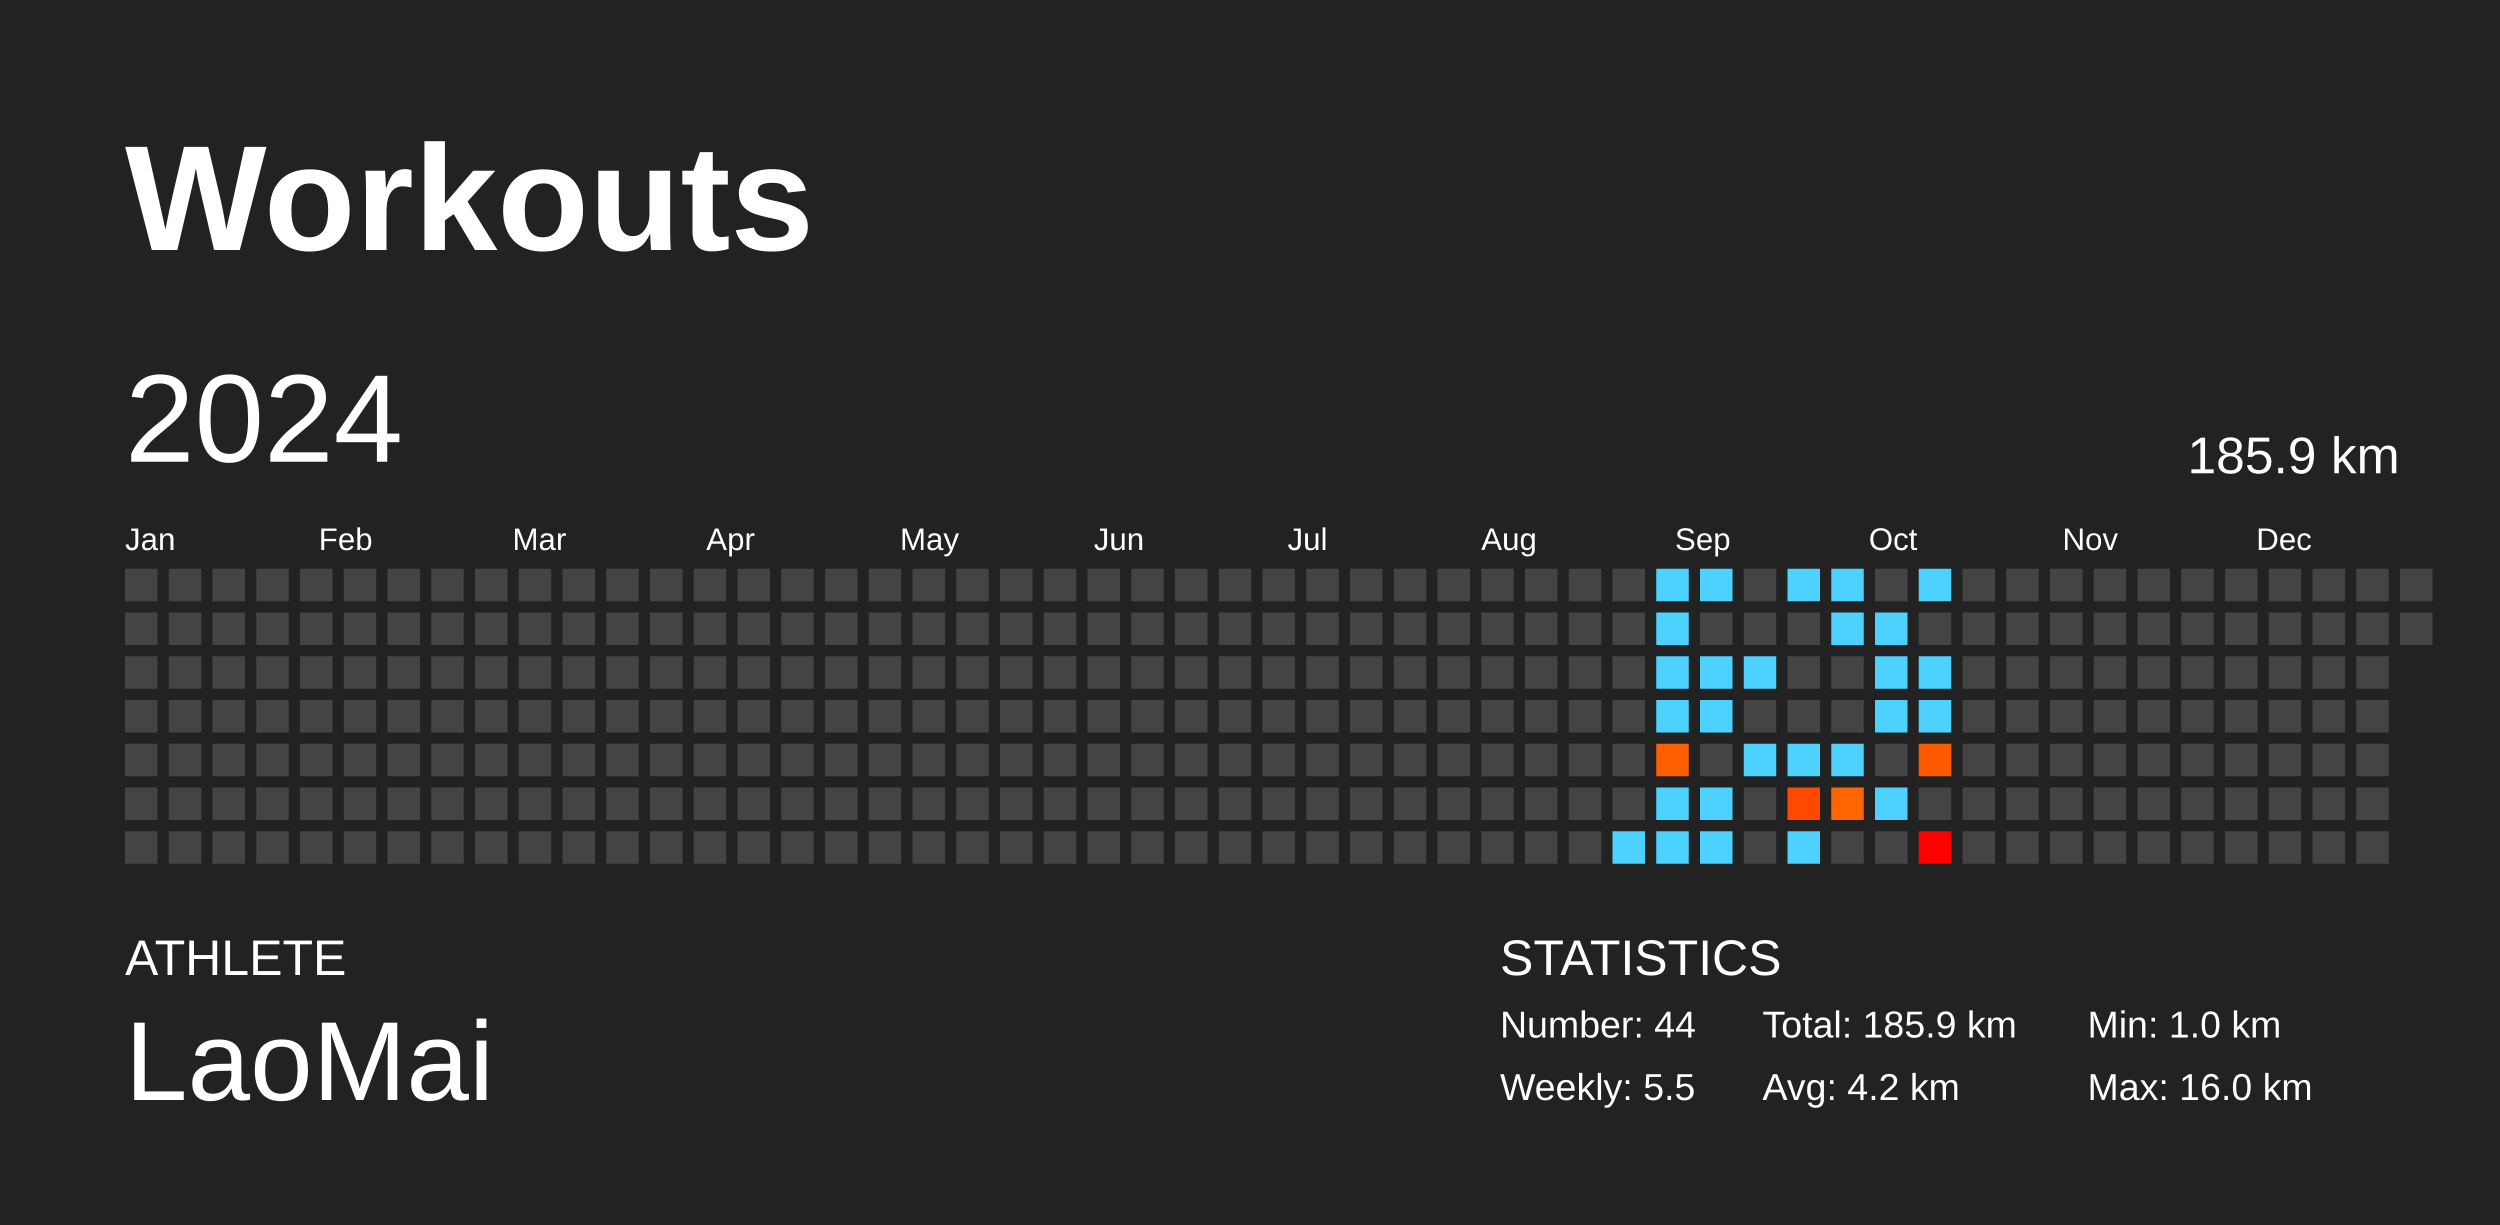
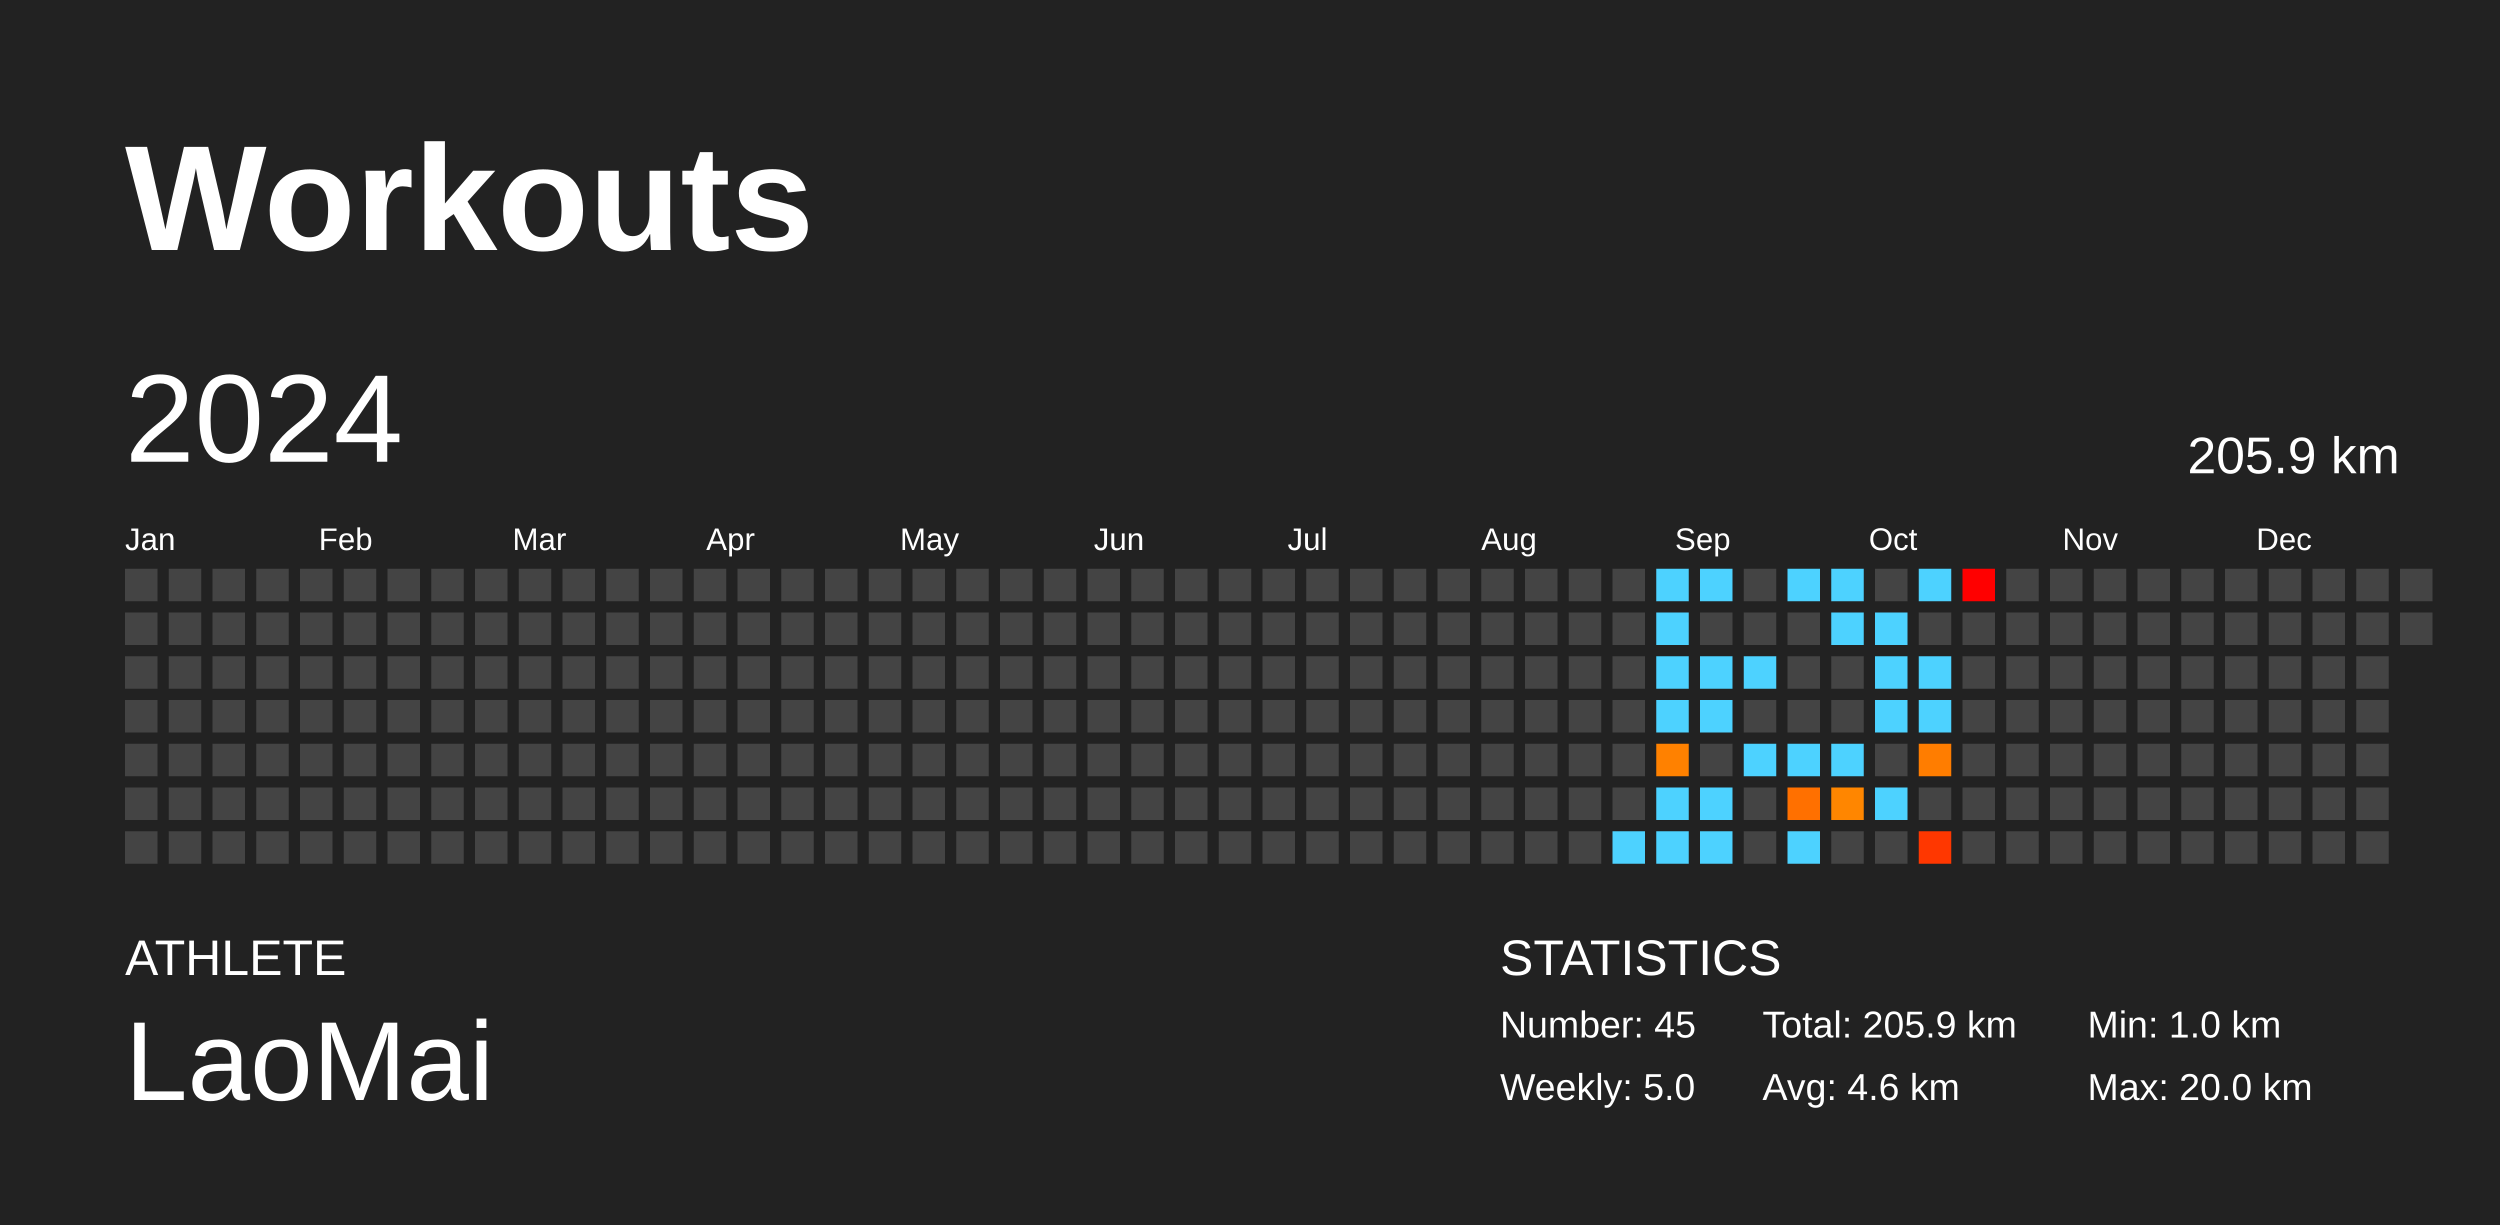
<svg xmlns="http://www.w3.org/2000/svg" baseProfile="full" height="98mm" version="1.1" viewBox="0,0,200,98" width="200mm">
  <defs />
  <rect fill="#222222" height="98" width="200" x="0" y="0" />
  <text fill="#FFFFFF" style="font-size:12px; font-family:Arial; font-weight:bold;" x="10" y="20">Workouts</text>
  <text fill="#FFFFFF" style="font-size:4px; font-family:Arial" x="10" y="78">ATHLETE</text>
  <text fill="#FFFFFF" style="font-size:9px; font-family:Arial" x="10" y="88">LaoMai</text>
  <text fill="#FFFFFF" style="font-size:4px; font-family:Arial" x="120" y="78">STATISTICS</text>
-   <text fill="#FFFFFF" style="font-size:3px; font-family:Arial" x="120" y="83">Number: 44</text>
-   <text fill="#FFFFFF" style="font-size:3px; font-family:Arial" x="120" y="88">Weekly: 5.5</text>
-   <text fill="#FFFFFF" style="font-size:3px; font-family:Arial" x="141" y="83">Total: 185.9 km</text>
-   <text fill="#FFFFFF" style="font-size:3px; font-family:Arial" x="141" y="88">Avg: 4.2 km</text>
+   <text fill="#FFFFFF" style="font-size:3px; font-family:Arial" x="120" y="83">Number: 45</text>
+   <text fill="#FFFFFF" style="font-size:3px; font-family:Arial" x="120" y="88">Weekly: 5.0</text>
+   <text fill="#FFFFFF" style="font-size:3px; font-family:Arial" x="141" y="83">Total: 205.9 km</text>
+   <text fill="#FFFFFF" style="font-size:3px; font-family:Arial" x="141" y="88">Avg: 4.6 km</text>
  <text fill="#FFFFFF" style="font-size:3px; font-family:Arial" x="167" y="83">Min: 1.0 km</text>
-   <text fill="#FFFFFF" style="font-size:3px; font-family:Arial" x="167" y="88">Max: 16.0 km</text>
+   <text fill="#FFFFFF" style="font-size:3px; font-family:Arial" x="167" y="88">Max: 20.0 km</text>
  <text dominant-baseline="hanging" fill="#FFFFFF" style="font-size:10.0px; font-family:Arial;" x="10" y="30">2024</text>
-   <text dominant-baseline="hanging" fill="#FFFFFF" style="font-size:4.125px; font-family:Arial;" x="175" y="35">185.9 km</text>
+   <text dominant-baseline="hanging" fill="#FFFFFF" style="font-size:4.125px; font-family:Arial;" x="175" y="35">205.9 km</text>
  <text fill="#FFFFFF" style="font-size:2.5px; font-family:Arial" x="10.0" y="44">Jan</text>
  <text fill="#FFFFFF" style="font-size:2.5px; font-family:Arial" x="25.5" y="44">Feb</text>
  <text fill="#FFFFFF" style="font-size:2.5px; font-family:Arial" x="41.0" y="44">Mar</text>
  <text fill="#FFFFFF" style="font-size:2.5px; font-family:Arial" x="56.5" y="44">Apr</text>
  <text fill="#FFFFFF" style="font-size:2.5px; font-family:Arial" x="72.0" y="44">May</text>
  <text fill="#FFFFFF" style="font-size:2.5px; font-family:Arial" x="87.5" y="44">Jun</text>
  <text fill="#FFFFFF" style="font-size:2.5px; font-family:Arial" x="103.0" y="44">Jul</text>
  <text fill="#FFFFFF" style="font-size:2.5px; font-family:Arial" x="118.5" y="44">Aug</text>
  <text fill="#FFFFFF" style="font-size:2.5px; font-family:Arial" x="134.0" y="44">Sep</text>
  <text fill="#FFFFFF" style="font-size:2.5px; font-family:Arial" x="149.5" y="44">Oct</text>
  <text fill="#FFFFFF" style="font-size:2.5px; font-family:Arial" x="165.0" y="44">Nov</text>
  <text fill="#FFFFFF" style="font-size:2.5px; font-family:Arial" x="180.5" y="44">Dec</text>
  <rect fill="#444444" height="2.6" width="2.6" x="10.0" y="45.5" />
  <rect fill="#444444" height="2.6" width="2.6" x="10.0" y="49.0" />
  <rect fill="#444444" height="2.6" width="2.6" x="10.0" y="52.5" />
  <rect fill="#444444" height="2.6" width="2.6" x="10.0" y="56.0" />
  <rect fill="#444444" height="2.6" width="2.6" x="10.0" y="59.5" />
  <rect fill="#444444" height="2.6" width="2.6" x="10.0" y="63.0" />
  <rect fill="#444444" height="2.6" width="2.6" x="10.0" y="66.5" />
  <rect fill="#444444" height="2.6" width="2.6" x="13.5" y="45.5" />
  <rect fill="#444444" height="2.6" width="2.6" x="13.5" y="49.0" />
  <rect fill="#444444" height="2.6" width="2.6" x="13.5" y="52.5" />
  <rect fill="#444444" height="2.6" width="2.6" x="13.5" y="56.0" />
  <rect fill="#444444" height="2.6" width="2.6" x="13.5" y="59.5" />
  <rect fill="#444444" height="2.6" width="2.6" x="13.5" y="63.0" />
  <rect fill="#444444" height="2.6" width="2.6" x="13.5" y="66.5" />
  <rect fill="#444444" height="2.6" width="2.6" x="17.0" y="45.5" />
  <rect fill="#444444" height="2.6" width="2.6" x="17.0" y="49.0" />
  <rect fill="#444444" height="2.6" width="2.6" x="17.0" y="52.5" />
  <rect fill="#444444" height="2.6" width="2.6" x="17.0" y="56.0" />
  <rect fill="#444444" height="2.6" width="2.6" x="17.0" y="59.5" />
  <rect fill="#444444" height="2.6" width="2.6" x="17.0" y="63.0" />
  <rect fill="#444444" height="2.6" width="2.6" x="17.0" y="66.5" />
  <rect fill="#444444" height="2.6" width="2.6" x="20.5" y="45.5" />
  <rect fill="#444444" height="2.6" width="2.6" x="20.5" y="49.0" />
  <rect fill="#444444" height="2.6" width="2.6" x="20.5" y="52.5" />
  <rect fill="#444444" height="2.6" width="2.6" x="20.5" y="56.0" />
  <rect fill="#444444" height="2.6" width="2.6" x="20.5" y="59.5" />
  <rect fill="#444444" height="2.6" width="2.6" x="20.5" y="63.0" />
  <rect fill="#444444" height="2.6" width="2.6" x="20.5" y="66.5" />
  <rect fill="#444444" height="2.6" width="2.6" x="24.0" y="45.5" />
  <rect fill="#444444" height="2.6" width="2.6" x="24.0" y="49.0" />
  <rect fill="#444444" height="2.6" width="2.6" x="24.0" y="52.5" />
  <rect fill="#444444" height="2.6" width="2.6" x="24.0" y="56.0" />
  <rect fill="#444444" height="2.6" width="2.6" x="24.0" y="59.5" />
  <rect fill="#444444" height="2.6" width="2.6" x="24.0" y="63.0" />
  <rect fill="#444444" height="2.6" width="2.6" x="24.0" y="66.5" />
  <rect fill="#444444" height="2.6" width="2.6" x="27.5" y="45.5" />
  <rect fill="#444444" height="2.6" width="2.6" x="27.5" y="49.0" />
  <rect fill="#444444" height="2.6" width="2.6" x="27.5" y="52.5" />
  <rect fill="#444444" height="2.6" width="2.6" x="27.5" y="56.0" />
  <rect fill="#444444" height="2.6" width="2.6" x="27.5" y="59.5" />
  <rect fill="#444444" height="2.6" width="2.6" x="27.5" y="63.0" />
  <rect fill="#444444" height="2.6" width="2.6" x="27.5" y="66.5" />
  <rect fill="#444444" height="2.6" width="2.6" x="31.0" y="45.5" />
  <rect fill="#444444" height="2.6" width="2.6" x="31.0" y="49.0" />
  <rect fill="#444444" height="2.6" width="2.6" x="31.0" y="52.5" />
  <rect fill="#444444" height="2.6" width="2.6" x="31.0" y="56.0" />
  <rect fill="#444444" height="2.6" width="2.6" x="31.0" y="59.5" />
  <rect fill="#444444" height="2.6" width="2.6" x="31.0" y="63.0" />
  <rect fill="#444444" height="2.6" width="2.6" x="31.0" y="66.5" />
  <rect fill="#444444" height="2.6" width="2.6" x="34.5" y="45.5" />
  <rect fill="#444444" height="2.6" width="2.6" x="34.5" y="49.0" />
  <rect fill="#444444" height="2.6" width="2.6" x="34.5" y="52.5" />
  <rect fill="#444444" height="2.6" width="2.6" x="34.5" y="56.0" />
  <rect fill="#444444" height="2.6" width="2.6" x="34.5" y="59.5" />
  <rect fill="#444444" height="2.6" width="2.6" x="34.5" y="63.0" />
  <rect fill="#444444" height="2.6" width="2.6" x="34.5" y="66.5" />
  <rect fill="#444444" height="2.6" width="2.6" x="38.0" y="45.5" />
  <rect fill="#444444" height="2.6" width="2.6" x="38.0" y="49.0" />
  <rect fill="#444444" height="2.6" width="2.6" x="38.0" y="52.5" />
  <rect fill="#444444" height="2.6" width="2.6" x="38.0" y="56.0" />
  <rect fill="#444444" height="2.6" width="2.6" x="38.0" y="59.5" />
  <rect fill="#444444" height="2.6" width="2.6" x="38.0" y="63.0" />
  <rect fill="#444444" height="2.6" width="2.6" x="38.0" y="66.5" />
  <rect fill="#444444" height="2.6" width="2.6" x="41.5" y="45.5" />
  <rect fill="#444444" height="2.6" width="2.6" x="41.5" y="49.0" />
  <rect fill="#444444" height="2.6" width="2.6" x="41.5" y="52.5" />
  <rect fill="#444444" height="2.6" width="2.6" x="41.5" y="56.0" />
  <rect fill="#444444" height="2.6" width="2.6" x="41.5" y="59.5" />
  <rect fill="#444444" height="2.6" width="2.6" x="41.5" y="63.0" />
  <rect fill="#444444" height="2.6" width="2.6" x="41.5" y="66.5" />
  <rect fill="#444444" height="2.6" width="2.6" x="45.0" y="45.5" />
  <rect fill="#444444" height="2.6" width="2.6" x="45.0" y="49.0" />
  <rect fill="#444444" height="2.6" width="2.6" x="45.0" y="52.5" />
  <rect fill="#444444" height="2.6" width="2.6" x="45.0" y="56.0" />
  <rect fill="#444444" height="2.6" width="2.6" x="45.0" y="59.5" />
  <rect fill="#444444" height="2.6" width="2.6" x="45.0" y="63.0" />
  <rect fill="#444444" height="2.6" width="2.6" x="45.0" y="66.5" />
  <rect fill="#444444" height="2.6" width="2.6" x="48.5" y="45.5" />
  <rect fill="#444444" height="2.6" width="2.6" x="48.5" y="49.0" />
  <rect fill="#444444" height="2.6" width="2.6" x="48.5" y="52.5" />
  <rect fill="#444444" height="2.6" width="2.6" x="48.5" y="56.0" />
  <rect fill="#444444" height="2.6" width="2.6" x="48.5" y="59.5" />
  <rect fill="#444444" height="2.6" width="2.6" x="48.5" y="63.0" />
  <rect fill="#444444" height="2.6" width="2.6" x="48.5" y="66.5" />
  <rect fill="#444444" height="2.6" width="2.6" x="52.0" y="45.5" />
  <rect fill="#444444" height="2.6" width="2.6" x="52.0" y="49.0" />
  <rect fill="#444444" height="2.6" width="2.6" x="52.0" y="52.5" />
  <rect fill="#444444" height="2.6" width="2.6" x="52.0" y="56.0" />
  <rect fill="#444444" height="2.6" width="2.6" x="52.0" y="59.5" />
  <rect fill="#444444" height="2.6" width="2.6" x="52.0" y="63.0" />
  <rect fill="#444444" height="2.6" width="2.6" x="52.0" y="66.5" />
  <rect fill="#444444" height="2.6" width="2.6" x="55.5" y="45.5" />
  <rect fill="#444444" height="2.6" width="2.6" x="55.5" y="49.0" />
  <rect fill="#444444" height="2.6" width="2.6" x="55.5" y="52.5" />
  <rect fill="#444444" height="2.6" width="2.6" x="55.5" y="56.0" />
  <rect fill="#444444" height="2.6" width="2.6" x="55.5" y="59.5" />
  <rect fill="#444444" height="2.6" width="2.6" x="55.5" y="63.0" />
  <rect fill="#444444" height="2.6" width="2.6" x="55.5" y="66.5" />
  <rect fill="#444444" height="2.6" width="2.6" x="59.0" y="45.5" />
  <rect fill="#444444" height="2.6" width="2.6" x="59.0" y="49.0" />
  <rect fill="#444444" height="2.6" width="2.6" x="59.0" y="52.5" />
  <rect fill="#444444" height="2.6" width="2.6" x="59.0" y="56.0" />
  <rect fill="#444444" height="2.6" width="2.6" x="59.0" y="59.5" />
  <rect fill="#444444" height="2.6" width="2.6" x="59.0" y="63.0" />
  <rect fill="#444444" height="2.6" width="2.6" x="59.0" y="66.5" />
  <rect fill="#444444" height="2.6" width="2.6" x="62.5" y="45.5" />
  <rect fill="#444444" height="2.6" width="2.6" x="62.5" y="49.0" />
  <rect fill="#444444" height="2.6" width="2.6" x="62.5" y="52.5" />
  <rect fill="#444444" height="2.6" width="2.6" x="62.5" y="56.0" />
  <rect fill="#444444" height="2.6" width="2.6" x="62.5" y="59.5" />
  <rect fill="#444444" height="2.6" width="2.6" x="62.5" y="63.0" />
  <rect fill="#444444" height="2.6" width="2.6" x="62.5" y="66.5" />
  <rect fill="#444444" height="2.6" width="2.6" x="66.0" y="45.5" />
  <rect fill="#444444" height="2.6" width="2.6" x="66.0" y="49.0" />
  <rect fill="#444444" height="2.6" width="2.6" x="66.0" y="52.5" />
  <rect fill="#444444" height="2.6" width="2.6" x="66.0" y="56.0" />
  <rect fill="#444444" height="2.6" width="2.6" x="66.0" y="59.5" />
  <rect fill="#444444" height="2.6" width="2.6" x="66.0" y="63.0" />
  <rect fill="#444444" height="2.6" width="2.6" x="66.0" y="66.5" />
  <rect fill="#444444" height="2.6" width="2.6" x="69.5" y="45.5" />
  <rect fill="#444444" height="2.6" width="2.6" x="69.5" y="49.0" />
  <rect fill="#444444" height="2.6" width="2.6" x="69.5" y="52.5" />
  <rect fill="#444444" height="2.6" width="2.6" x="69.5" y="56.0" />
  <rect fill="#444444" height="2.6" width="2.6" x="69.5" y="59.5" />
  <rect fill="#444444" height="2.6" width="2.6" x="69.5" y="63.0" />
  <rect fill="#444444" height="2.6" width="2.6" x="69.5" y="66.5" />
  <rect fill="#444444" height="2.6" width="2.6" x="73.0" y="45.5" />
  <rect fill="#444444" height="2.6" width="2.6" x="73.0" y="49.0" />
  <rect fill="#444444" height="2.6" width="2.6" x="73.0" y="52.5" />
  <rect fill="#444444" height="2.6" width="2.6" x="73.0" y="56.0" />
  <rect fill="#444444" height="2.6" width="2.6" x="73.0" y="59.5" />
  <rect fill="#444444" height="2.6" width="2.6" x="73.0" y="63.0" />
  <rect fill="#444444" height="2.6" width="2.6" x="73.0" y="66.5" />
  <rect fill="#444444" height="2.6" width="2.6" x="76.5" y="45.5" />
  <rect fill="#444444" height="2.6" width="2.6" x="76.5" y="49.0" />
  <rect fill="#444444" height="2.6" width="2.6" x="76.5" y="52.5" />
  <rect fill="#444444" height="2.6" width="2.6" x="76.5" y="56.0" />
  <rect fill="#444444" height="2.6" width="2.6" x="76.5" y="59.5" />
  <rect fill="#444444" height="2.6" width="2.6" x="76.5" y="63.0" />
  <rect fill="#444444" height="2.6" width="2.6" x="76.5" y="66.5" />
  <rect fill="#444444" height="2.6" width="2.6" x="80.0" y="45.5" />
  <rect fill="#444444" height="2.6" width="2.6" x="80.0" y="49.0" />
  <rect fill="#444444" height="2.6" width="2.6" x="80.0" y="52.5" />
  <rect fill="#444444" height="2.6" width="2.6" x="80.0" y="56.0" />
  <rect fill="#444444" height="2.6" width="2.6" x="80.0" y="59.5" />
  <rect fill="#444444" height="2.6" width="2.6" x="80.0" y="63.0" />
  <rect fill="#444444" height="2.6" width="2.6" x="80.0" y="66.5" />
  <rect fill="#444444" height="2.6" width="2.6" x="83.5" y="45.5" />
  <rect fill="#444444" height="2.6" width="2.6" x="83.5" y="49.0" />
  <rect fill="#444444" height="2.6" width="2.6" x="83.5" y="52.5" />
  <rect fill="#444444" height="2.6" width="2.6" x="83.5" y="56.0" />
  <rect fill="#444444" height="2.6" width="2.6" x="83.5" y="59.5" />
  <rect fill="#444444" height="2.6" width="2.6" x="83.5" y="63.0" />
  <rect fill="#444444" height="2.6" width="2.6" x="83.5" y="66.5" />
  <rect fill="#444444" height="2.6" width="2.6" x="87.0" y="45.5" />
  <rect fill="#444444" height="2.6" width="2.6" x="87.0" y="49.0" />
  <rect fill="#444444" height="2.6" width="2.6" x="87.0" y="52.5" />
  <rect fill="#444444" height="2.6" width="2.6" x="87.0" y="56.0" />
  <rect fill="#444444" height="2.6" width="2.6" x="87.0" y="59.5" />
  <rect fill="#444444" height="2.6" width="2.6" x="87.0" y="63.0" />
  <rect fill="#444444" height="2.6" width="2.6" x="87.0" y="66.5" />
  <rect fill="#444444" height="2.6" width="2.6" x="90.5" y="45.5" />
  <rect fill="#444444" height="2.6" width="2.6" x="90.5" y="49.0" />
  <rect fill="#444444" height="2.6" width="2.6" x="90.5" y="52.5" />
  <rect fill="#444444" height="2.6" width="2.6" x="90.5" y="56.0" />
  <rect fill="#444444" height="2.6" width="2.6" x="90.5" y="59.5" />
  <rect fill="#444444" height="2.6" width="2.6" x="90.5" y="63.0" />
  <rect fill="#444444" height="2.6" width="2.6" x="90.5" y="66.5" />
  <rect fill="#444444" height="2.6" width="2.6" x="94.0" y="45.5" />
  <rect fill="#444444" height="2.6" width="2.6" x="94.0" y="49.0" />
  <rect fill="#444444" height="2.6" width="2.6" x="94.0" y="52.5" />
  <rect fill="#444444" height="2.6" width="2.6" x="94.0" y="56.0" />
  <rect fill="#444444" height="2.6" width="2.6" x="94.0" y="59.5" />
  <rect fill="#444444" height="2.6" width="2.6" x="94.0" y="63.0" />
  <rect fill="#444444" height="2.6" width="2.6" x="94.0" y="66.5" />
  <rect fill="#444444" height="2.6" width="2.6" x="97.5" y="45.5" />
  <rect fill="#444444" height="2.6" width="2.6" x="97.5" y="49.0" />
  <rect fill="#444444" height="2.6" width="2.6" x="97.5" y="52.5" />
  <rect fill="#444444" height="2.6" width="2.6" x="97.5" y="56.0" />
  <rect fill="#444444" height="2.6" width="2.6" x="97.5" y="59.5" />
  <rect fill="#444444" height="2.6" width="2.6" x="97.5" y="63.0" />
  <rect fill="#444444" height="2.6" width="2.6" x="97.5" y="66.5" />
  <rect fill="#444444" height="2.6" width="2.6" x="101.0" y="45.5" />
  <rect fill="#444444" height="2.6" width="2.6" x="101.0" y="49.0" />
  <rect fill="#444444" height="2.6" width="2.6" x="101.0" y="52.5" />
  <rect fill="#444444" height="2.6" width="2.6" x="101.0" y="56.0" />
  <rect fill="#444444" height="2.6" width="2.6" x="101.0" y="59.5" />
  <rect fill="#444444" height="2.6" width="2.6" x="101.0" y="63.0" />
  <rect fill="#444444" height="2.6" width="2.6" x="101.0" y="66.5" />
  <rect fill="#444444" height="2.6" width="2.6" x="104.5" y="45.5" />
  <rect fill="#444444" height="2.6" width="2.6" x="104.5" y="49.0" />
  <rect fill="#444444" height="2.6" width="2.6" x="104.5" y="52.5" />
  <rect fill="#444444" height="2.6" width="2.6" x="104.5" y="56.0" />
  <rect fill="#444444" height="2.6" width="2.6" x="104.5" y="59.5" />
  <rect fill="#444444" height="2.6" width="2.6" x="104.5" y="63.0" />
  <rect fill="#444444" height="2.6" width="2.6" x="104.5" y="66.5" />
  <rect fill="#444444" height="2.6" width="2.6" x="108.0" y="45.5" />
  <rect fill="#444444" height="2.6" width="2.6" x="108.0" y="49.0" />
  <rect fill="#444444" height="2.6" width="2.6" x="108.0" y="52.5" />
  <rect fill="#444444" height="2.6" width="2.6" x="108.0" y="56.0" />
  <rect fill="#444444" height="2.6" width="2.6" x="108.0" y="59.5" />
  <rect fill="#444444" height="2.6" width="2.6" x="108.0" y="63.0" />
  <rect fill="#444444" height="2.6" width="2.6" x="108.0" y="66.5" />
  <rect fill="#444444" height="2.6" width="2.6" x="111.5" y="45.5" />
  <rect fill="#444444" height="2.6" width="2.6" x="111.5" y="49.0" />
  <rect fill="#444444" height="2.6" width="2.6" x="111.5" y="52.5" />
  <rect fill="#444444" height="2.6" width="2.6" x="111.5" y="56.0" />
  <rect fill="#444444" height="2.6" width="2.6" x="111.5" y="59.5" />
  <rect fill="#444444" height="2.6" width="2.6" x="111.5" y="63.0" />
  <rect fill="#444444" height="2.6" width="2.6" x="111.5" y="66.5" />
  <rect fill="#444444" height="2.6" width="2.6" x="115.0" y="45.5" />
  <rect fill="#444444" height="2.6" width="2.6" x="115.0" y="49.0" />
  <rect fill="#444444" height="2.6" width="2.6" x="115.0" y="52.5" />
  <rect fill="#444444" height="2.6" width="2.6" x="115.0" y="56.0" />
  <rect fill="#444444" height="2.6" width="2.6" x="115.0" y="59.5" />
  <rect fill="#444444" height="2.6" width="2.6" x="115.0" y="63.0" />
  <rect fill="#444444" height="2.6" width="2.6" x="115.0" y="66.5" />
  <rect fill="#444444" height="2.6" width="2.6" x="118.5" y="45.5" />
  <rect fill="#444444" height="2.6" width="2.6" x="118.5" y="49.0" />
  <rect fill="#444444" height="2.6" width="2.6" x="118.5" y="52.5" />
  <rect fill="#444444" height="2.6" width="2.6" x="118.5" y="56.0" />
  <rect fill="#444444" height="2.6" width="2.6" x="118.5" y="59.5" />
  <rect fill="#444444" height="2.6" width="2.6" x="118.5" y="63.0" />
  <rect fill="#444444" height="2.6" width="2.6" x="118.5" y="66.5" />
  <rect fill="#444444" height="2.6" width="2.6" x="122.0" y="45.5" />
  <rect fill="#444444" height="2.6" width="2.6" x="122.0" y="49.0" />
  <rect fill="#444444" height="2.6" width="2.6" x="122.0" y="52.5" />
  <rect fill="#444444" height="2.6" width="2.6" x="122.0" y="56.0" />
  <rect fill="#444444" height="2.6" width="2.6" x="122.0" y="59.5" />
  <rect fill="#444444" height="2.6" width="2.6" x="122.0" y="63.0" />
  <rect fill="#444444" height="2.6" width="2.6" x="122.0" y="66.5" />
  <rect fill="#444444" height="2.6" width="2.6" x="125.5" y="45.5" />
  <rect fill="#444444" height="2.6" width="2.6" x="125.5" y="49.0" />
  <rect fill="#444444" height="2.6" width="2.6" x="125.5" y="52.5" />
  <rect fill="#444444" height="2.6" width="2.6" x="125.5" y="56.0" />
  <rect fill="#444444" height="2.6" width="2.6" x="125.5" y="59.5" />
  <rect fill="#444444" height="2.6" width="2.6" x="125.5" y="63.0" />
  <rect fill="#444444" height="2.6" width="2.6" x="125.5" y="66.5" />
  <rect fill="#444444" height="2.6" width="2.6" x="129.0" y="45.5" />
  <rect fill="#444444" height="2.6" width="2.6" x="129.0" y="49.0" />
  <rect fill="#444444" height="2.6" width="2.6" x="129.0" y="52.5" />
  <rect fill="#444444" height="2.6" width="2.6" x="129.0" y="56.0" />
  <rect fill="#444444" height="2.6" width="2.6" x="129.0" y="59.5" />
  <rect fill="#444444" height="2.6" width="2.6" x="129.0" y="63.0" />
  <rect fill="#4dd2ff" height="2.6" width="2.6" x="129.0" y="66.5" />
  <rect fill="#4dd2ff" height="2.6" width="2.6" x="132.5" y="45.5" />
  <rect fill="#4dd2ff" height="2.6" width="2.6" x="132.5" y="49.0" />
  <rect fill="#4dd2ff" height="2.6" width="2.6" x="132.5" y="52.5" />
  <rect fill="#4dd2ff" height="2.6" width="2.6" x="132.5" y="56.0" />
-   <rect fill="#ff5f00" height="2.6" width="2.6" x="132.5" y="59.5" />
+   <rect fill="#ff8100" height="2.6" width="2.6" x="132.5" y="59.5" />
  <rect fill="#4dd2ff" height="2.6" width="2.6" x="132.5" y="63.0" />
  <rect fill="#4dd2ff" height="2.6" width="2.6" x="132.5" y="66.5" />
  <rect fill="#4dd2ff" height="2.6" width="2.6" x="136.0" y="45.5" />
  <rect fill="#444444" height="2.6" width="2.6" x="136.0" y="49.0" />
  <rect fill="#4dd2ff" height="2.6" width="2.6" x="136.0" y="52.5" />
  <rect fill="#4dd2ff" height="2.6" width="2.6" x="136.0" y="56.0" />
  <rect fill="#444444" height="2.6" width="2.6" x="136.0" y="59.5" />
  <rect fill="#4dd2ff" height="2.6" width="2.6" x="136.0" y="63.0" />
  <rect fill="#4dd2ff" height="2.6" width="2.6" x="136.0" y="66.5" />
  <rect fill="#444444" height="2.6" width="2.6" x="139.5" y="45.5" />
  <rect fill="#444444" height="2.6" width="2.6" x="139.5" y="49.0" />
  <rect fill="#4dd2ff" height="2.6" width="2.6" x="139.5" y="52.5" />
  <rect fill="#444444" height="2.6" width="2.6" x="139.5" y="56.0" />
  <rect fill="#4dd2ff" height="2.6" width="2.6" x="139.5" y="59.5" />
  <rect fill="#444444" height="2.6" width="2.6" x="139.5" y="63.0" />
  <rect fill="#444444" height="2.6" width="2.6" x="139.5" y="66.5" />
  <rect fill="#4dd2ff" height="2.6" width="2.6" x="143.0" y="45.5" />
  <rect fill="#444444" height="2.6" width="2.6" x="143.0" y="49.0" />
  <rect fill="#444444" height="2.6" width="2.6" x="143.0" y="52.5" />
  <rect fill="#444444" height="2.6" width="2.6" x="143.0" y="56.0" />
  <rect fill="#4dd2ff" height="2.6" width="2.6" x="143.0" y="59.5" />
-   <rect fill="#ff4800" height="2.6" width="2.6" x="143.0" y="63.0" />
+   <rect fill="#ff7000" height="2.6" width="2.6" x="143.0" y="63.0" />
  <rect fill="#4dd2ff" height="2.6" width="2.6" x="143.0" y="66.5" />
  <rect fill="#4dd2ff" height="2.6" width="2.6" x="146.5" y="45.5" />
  <rect fill="#4dd2ff" height="2.6" width="2.6" x="146.5" y="49.0" />
  <rect fill="#444444" height="2.6" width="2.6" x="146.5" y="52.5" />
  <rect fill="#444444" height="2.6" width="2.6" x="146.5" y="56.0" />
  <rect fill="#4dd2ff" height="2.6" width="2.6" x="146.5" y="59.5" />
-   <rect fill="#ff6500" height="2.6" width="2.6" x="146.5" y="63.0" />
+   <rect fill="#ff8600" height="2.6" width="2.6" x="146.5" y="63.0" />
  <rect fill="#444444" height="2.6" width="2.6" x="146.5" y="66.5" />
  <rect fill="#444444" height="2.6" width="2.6" x="150.0" y="45.5" />
  <rect fill="#4dd2ff" height="2.6" width="2.6" x="150.0" y="49.0" />
  <rect fill="#4dd2ff" height="2.6" width="2.6" x="150.0" y="52.5" />
  <rect fill="#4dd2ff" height="2.6" width="2.6" x="150.0" y="56.0" />
  <rect fill="#444444" height="2.6" width="2.6" x="150.0" y="59.5" />
  <rect fill="#4dd2ff" height="2.6" width="2.6" x="150.0" y="63.0" />
  <rect fill="#444444" height="2.6" width="2.6" x="150.0" y="66.5" />
  <rect fill="#4dd2ff" height="2.6" width="2.6" x="153.5" y="45.5" />
  <rect fill="#444444" height="2.6" width="2.6" x="153.5" y="49.0" />
  <rect fill="#4dd2ff" height="2.6" width="2.6" x="153.5" y="52.5" />
  <rect fill="#4dd2ff" height="2.6" width="2.6" x="153.5" y="56.0" />
-   <rect fill="#ff5a00" height="2.6" width="2.6" x="153.5" y="59.5" />
+   <rect fill="#ff7d00" height="2.6" width="2.6" x="153.5" y="59.5" />
  <rect fill="#444444" height="2.6" width="2.6" x="153.5" y="63.0" />
-   <rect fill="#ff0000" height="2.6" width="2.6" x="153.5" y="66.5" />
-   <rect fill="#444444" height="2.6" width="2.6" x="157.0" y="45.5" />
+   <rect fill="#ff3700" height="2.6" width="2.6" x="153.5" y="66.5" />
+   <rect fill="red" height="2.6" width="2.6" x="157.0" y="45.5" />
  <rect fill="#444444" height="2.6" width="2.6" x="157.0" y="49.0" />
  <rect fill="#444444" height="2.6" width="2.6" x="157.0" y="52.5" />
  <rect fill="#444444" height="2.6" width="2.6" x="157.0" y="56.0" />
  <rect fill="#444444" height="2.6" width="2.6" x="157.0" y="59.5" />
  <rect fill="#444444" height="2.6" width="2.6" x="157.0" y="63.0" />
  <rect fill="#444444" height="2.6" width="2.6" x="157.0" y="66.5" />
  <rect fill="#444444" height="2.6" width="2.6" x="160.5" y="45.5" />
  <rect fill="#444444" height="2.6" width="2.6" x="160.5" y="49.0" />
  <rect fill="#444444" height="2.6" width="2.6" x="160.5" y="52.5" />
  <rect fill="#444444" height="2.6" width="2.6" x="160.5" y="56.0" />
  <rect fill="#444444" height="2.6" width="2.6" x="160.5" y="59.5" />
  <rect fill="#444444" height="2.6" width="2.6" x="160.5" y="63.0" />
  <rect fill="#444444" height="2.6" width="2.6" x="160.5" y="66.5" />
  <rect fill="#444444" height="2.6" width="2.6" x="164.0" y="45.5" />
  <rect fill="#444444" height="2.6" width="2.6" x="164.0" y="49.0" />
  <rect fill="#444444" height="2.6" width="2.6" x="164.0" y="52.5" />
  <rect fill="#444444" height="2.6" width="2.6" x="164.0" y="56.0" />
  <rect fill="#444444" height="2.6" width="2.6" x="164.0" y="59.5" />
  <rect fill="#444444" height="2.6" width="2.6" x="164.0" y="63.0" />
  <rect fill="#444444" height="2.6" width="2.6" x="164.0" y="66.5" />
  <rect fill="#444444" height="2.6" width="2.6" x="167.5" y="45.5" />
  <rect fill="#444444" height="2.6" width="2.6" x="167.5" y="49.0" />
  <rect fill="#444444" height="2.6" width="2.6" x="167.5" y="52.5" />
  <rect fill="#444444" height="2.6" width="2.6" x="167.5" y="56.0" />
  <rect fill="#444444" height="2.6" width="2.6" x="167.5" y="59.5" />
  <rect fill="#444444" height="2.6" width="2.6" x="167.5" y="63.0" />
  <rect fill="#444444" height="2.6" width="2.6" x="167.5" y="66.5" />
  <rect fill="#444444" height="2.6" width="2.6" x="171.0" y="45.5" />
  <rect fill="#444444" height="2.6" width="2.6" x="171.0" y="49.0" />
  <rect fill="#444444" height="2.6" width="2.6" x="171.0" y="52.5" />
  <rect fill="#444444" height="2.6" width="2.6" x="171.0" y="56.0" />
  <rect fill="#444444" height="2.6" width="2.6" x="171.0" y="59.5" />
  <rect fill="#444444" height="2.6" width="2.6" x="171.0" y="63.0" />
  <rect fill="#444444" height="2.6" width="2.6" x="171.0" y="66.5" />
  <rect fill="#444444" height="2.6" width="2.6" x="174.5" y="45.5" />
  <rect fill="#444444" height="2.6" width="2.6" x="174.5" y="49.0" />
  <rect fill="#444444" height="2.6" width="2.6" x="174.5" y="52.5" />
  <rect fill="#444444" height="2.6" width="2.6" x="174.5" y="56.0" />
  <rect fill="#444444" height="2.6" width="2.6" x="174.5" y="59.5" />
  <rect fill="#444444" height="2.6" width="2.6" x="174.5" y="63.0" />
  <rect fill="#444444" height="2.6" width="2.6" x="174.5" y="66.5" />
  <rect fill="#444444" height="2.6" width="2.6" x="178.0" y="45.5" />
  <rect fill="#444444" height="2.6" width="2.6" x="178.0" y="49.0" />
  <rect fill="#444444" height="2.6" width="2.6" x="178.0" y="52.5" />
  <rect fill="#444444" height="2.6" width="2.6" x="178.0" y="56.0" />
  <rect fill="#444444" height="2.6" width="2.6" x="178.0" y="59.5" />
  <rect fill="#444444" height="2.6" width="2.6" x="178.0" y="63.0" />
  <rect fill="#444444" height="2.6" width="2.6" x="178.0" y="66.5" />
  <rect fill="#444444" height="2.6" width="2.6" x="181.5" y="45.5" />
  <rect fill="#444444" height="2.6" width="2.6" x="181.5" y="49.0" />
  <rect fill="#444444" height="2.6" width="2.6" x="181.5" y="52.5" />
  <rect fill="#444444" height="2.6" width="2.6" x="181.5" y="56.0" />
  <rect fill="#444444" height="2.6" width="2.6" x="181.5" y="59.5" />
  <rect fill="#444444" height="2.6" width="2.6" x="181.5" y="63.0" />
  <rect fill="#444444" height="2.6" width="2.6" x="181.5" y="66.5" />
  <rect fill="#444444" height="2.6" width="2.6" x="185.0" y="45.5" />
  <rect fill="#444444" height="2.6" width="2.6" x="185.0" y="49.0" />
  <rect fill="#444444" height="2.6" width="2.6" x="185.0" y="52.5" />
  <rect fill="#444444" height="2.6" width="2.6" x="185.0" y="56.0" />
  <rect fill="#444444" height="2.6" width="2.6" x="185.0" y="59.5" />
  <rect fill="#444444" height="2.6" width="2.6" x="185.0" y="63.0" />
  <rect fill="#444444" height="2.6" width="2.6" x="185.0" y="66.5" />
  <rect fill="#444444" height="2.6" width="2.6" x="188.5" y="45.5" />
  <rect fill="#444444" height="2.6" width="2.6" x="188.5" y="49.0" />
  <rect fill="#444444" height="2.6" width="2.6" x="188.5" y="52.5" />
  <rect fill="#444444" height="2.6" width="2.6" x="188.5" y="56.0" />
  <rect fill="#444444" height="2.6" width="2.6" x="188.5" y="59.5" />
  <rect fill="#444444" height="2.6" width="2.6" x="188.5" y="63.0" />
  <rect fill="#444444" height="2.6" width="2.6" x="188.5" y="66.5" />
  <rect fill="#444444" height="2.6" width="2.6" x="192.0" y="45.5" />
  <rect fill="#444444" height="2.6" width="2.6" x="192.0" y="49.0" />
</svg>
